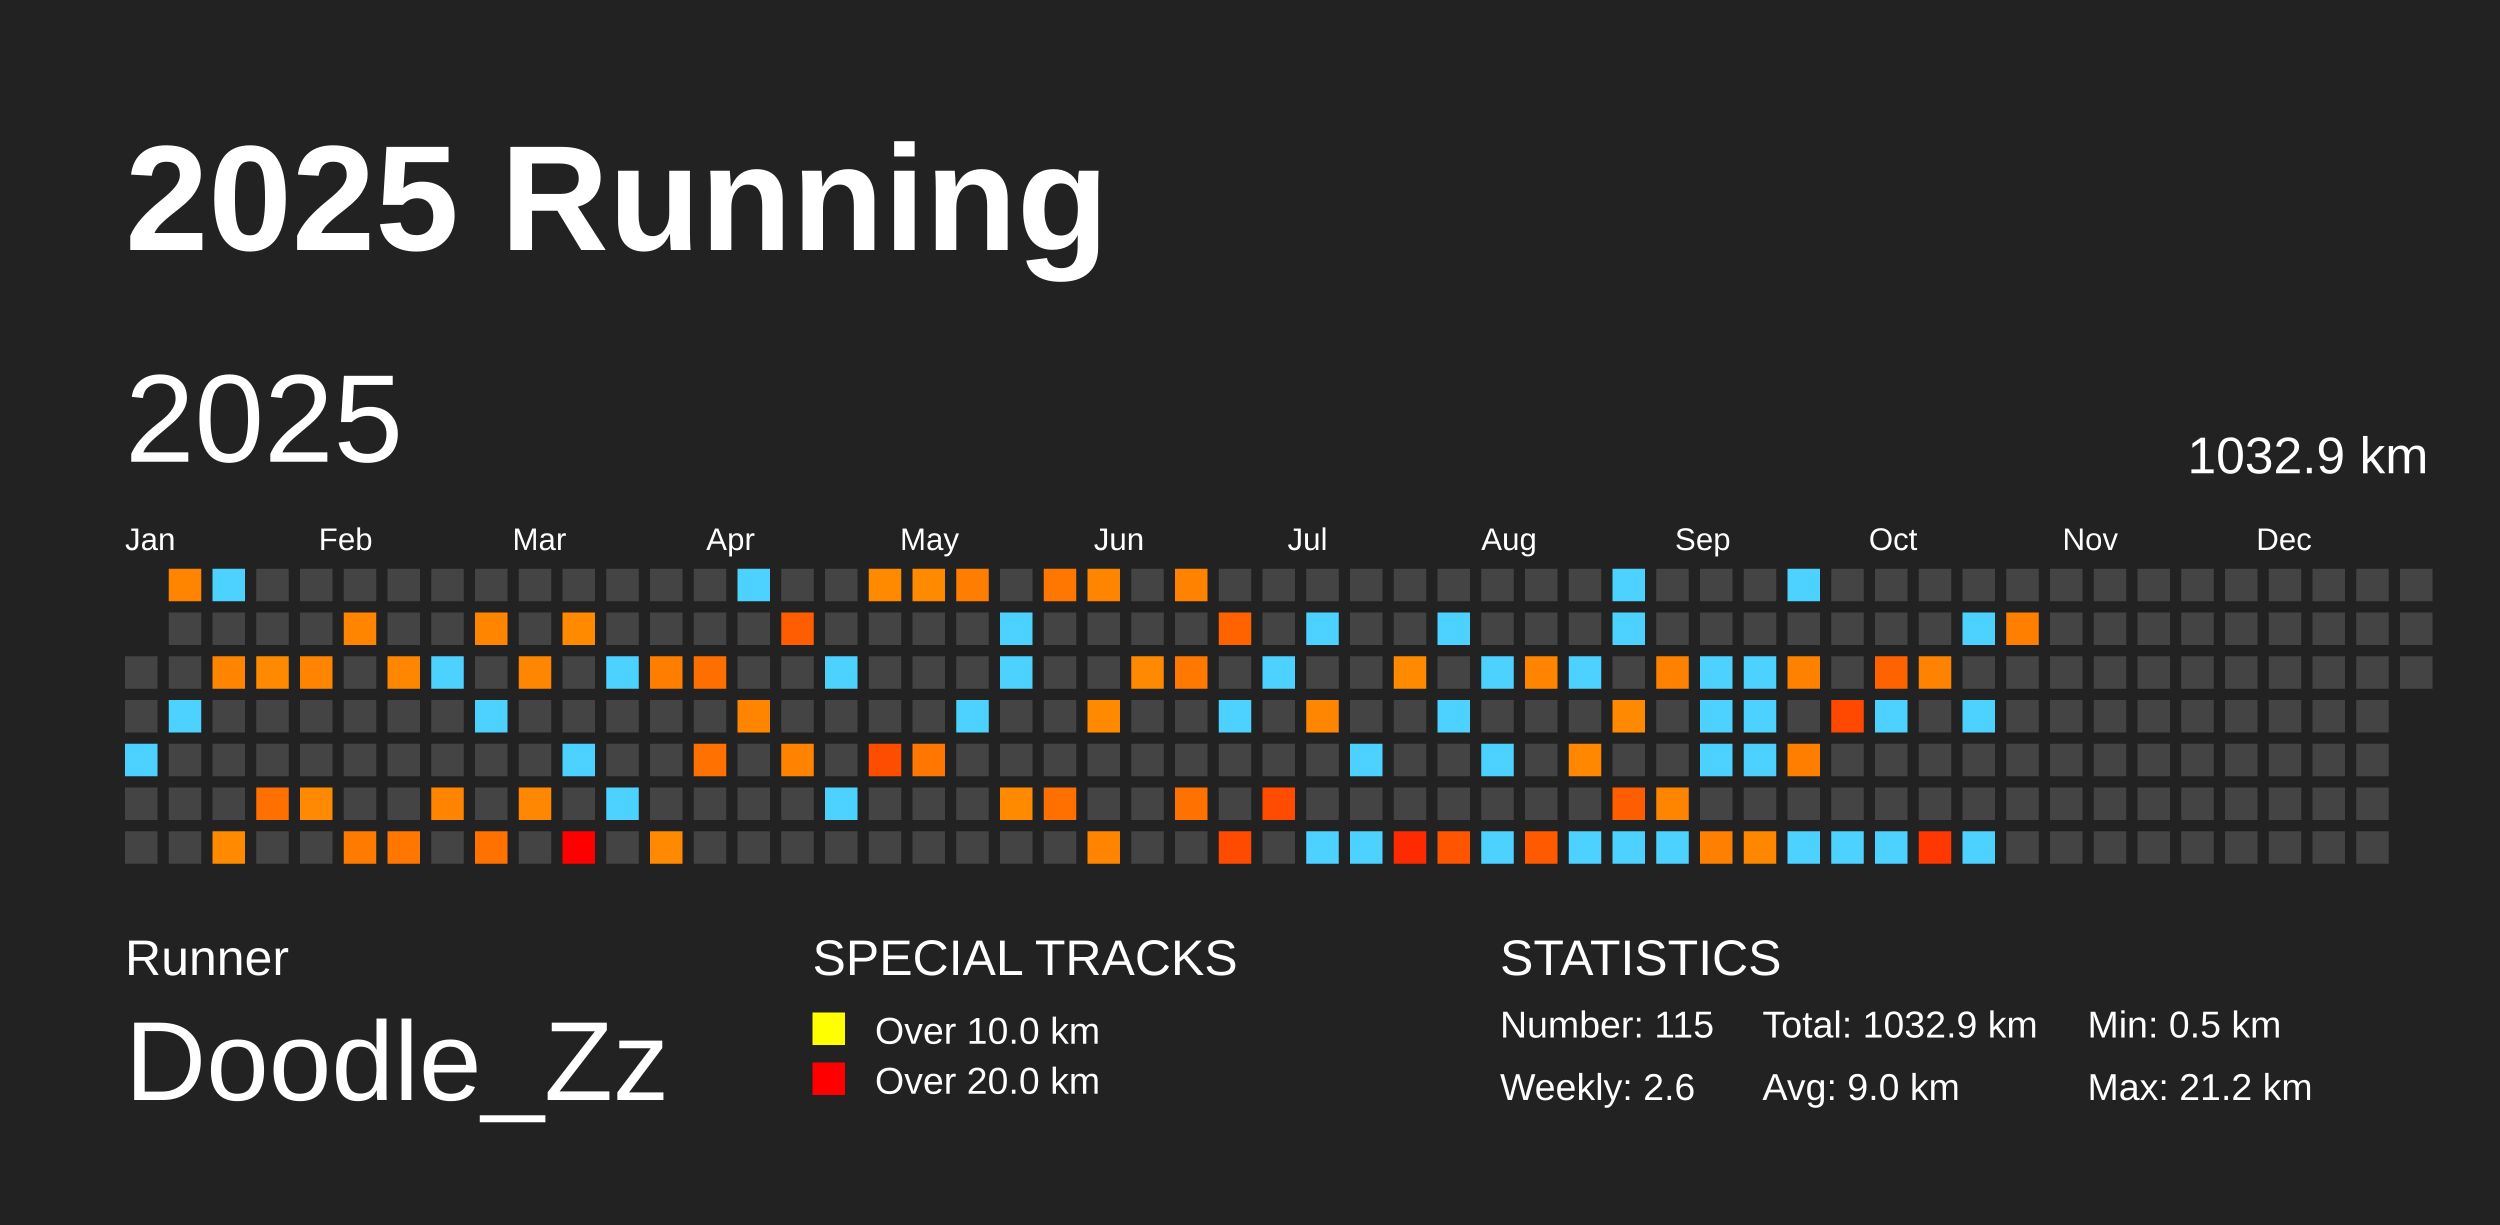
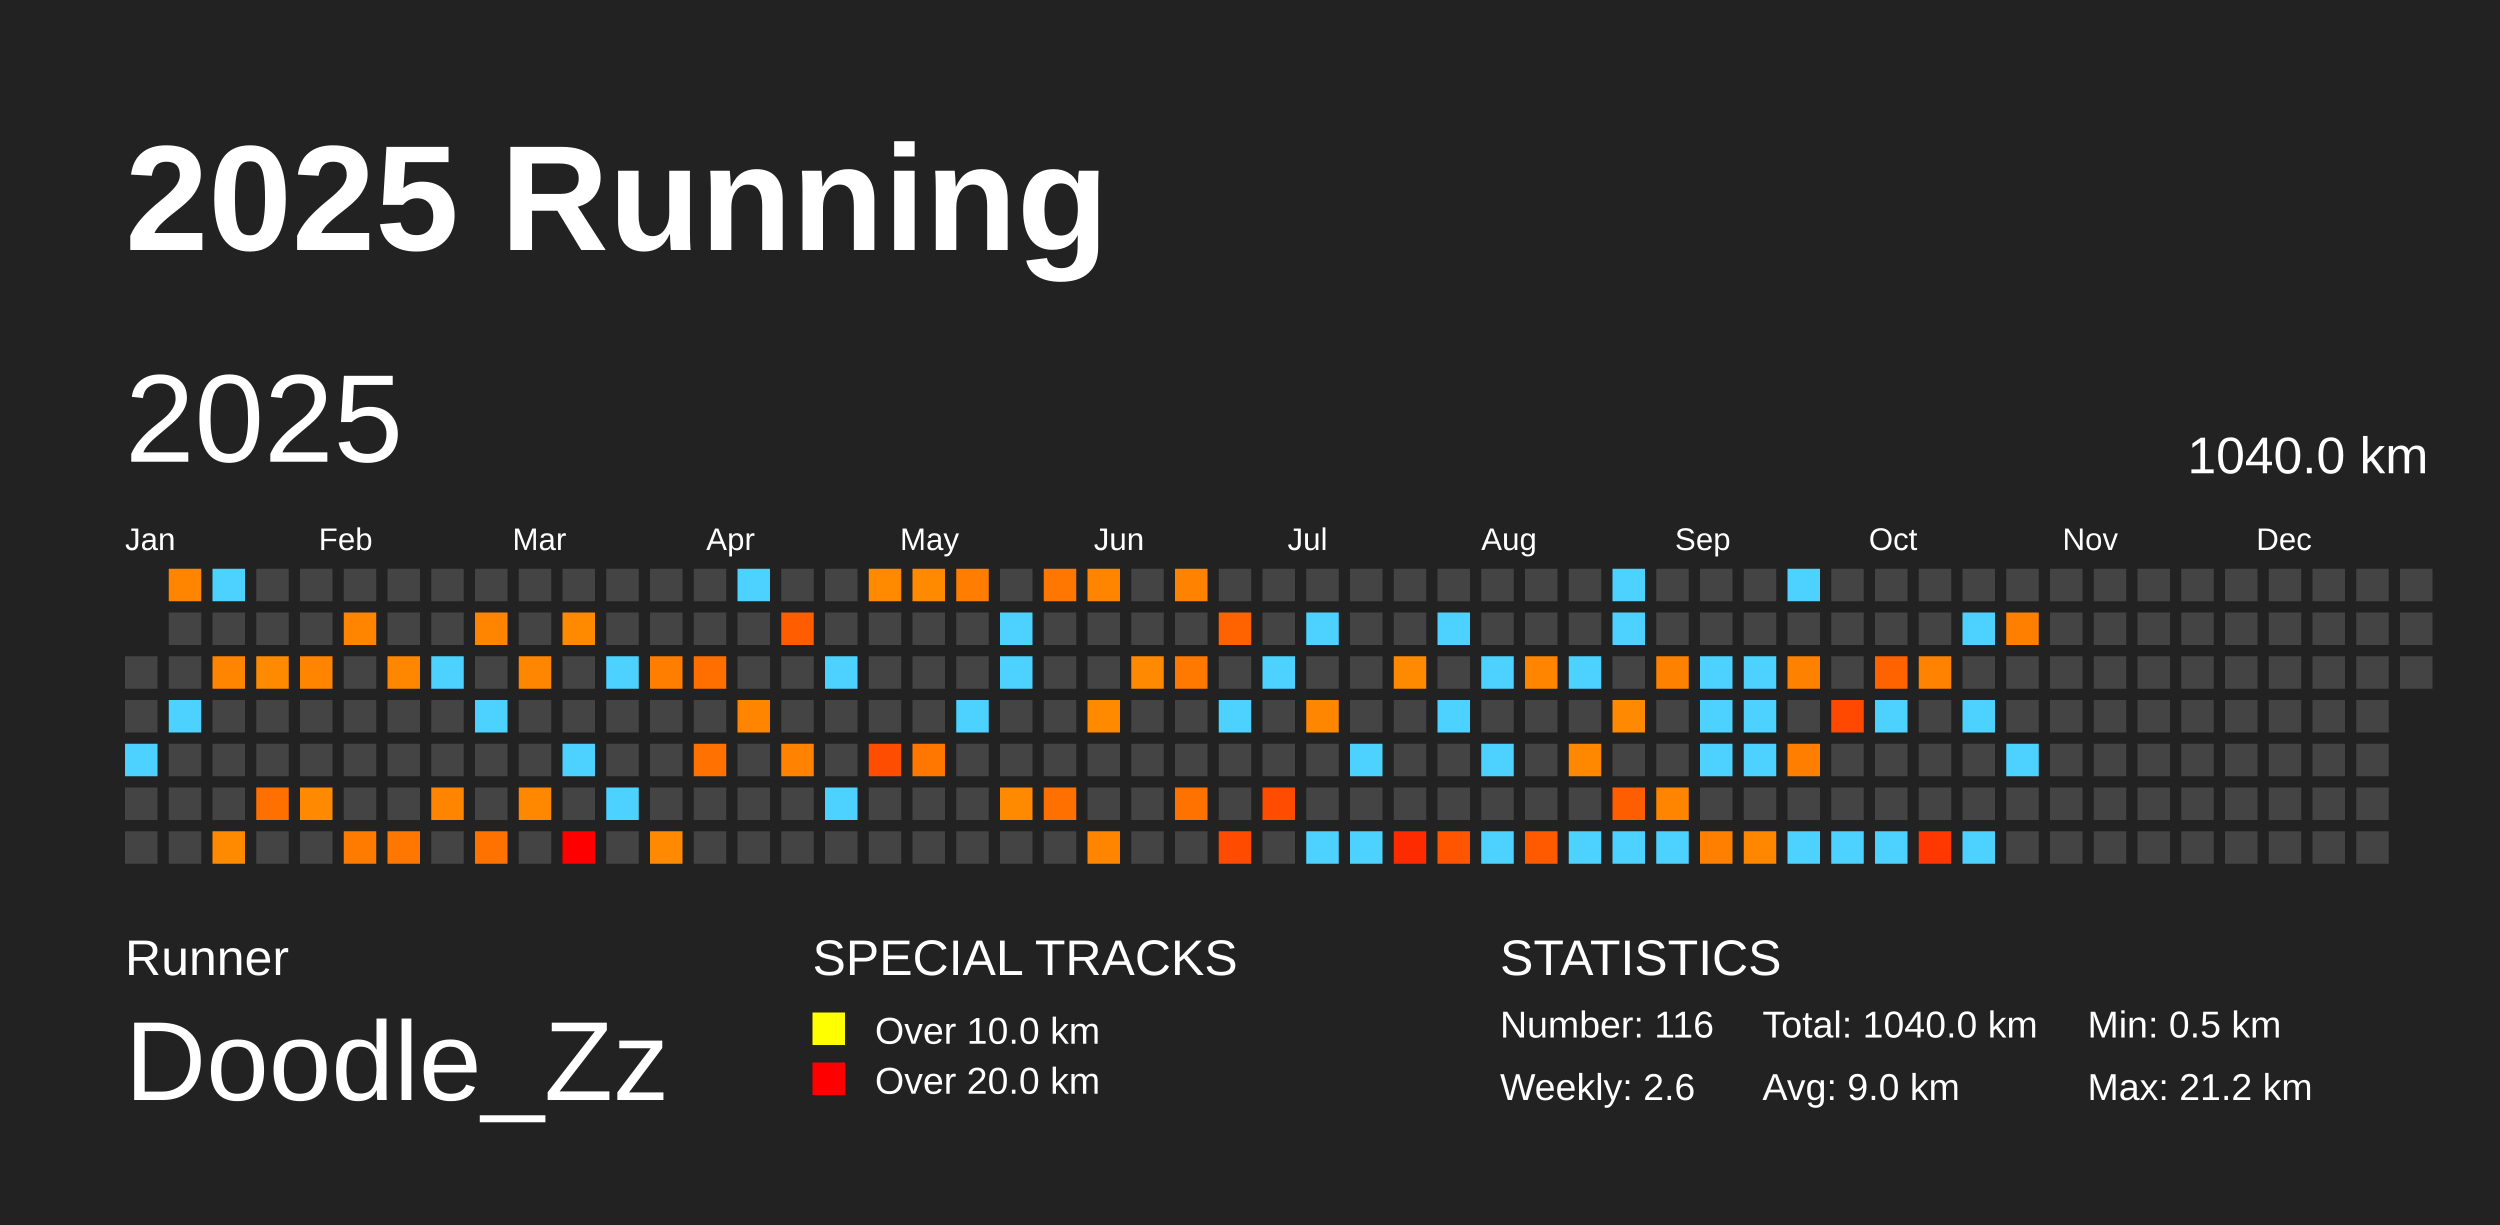
<svg xmlns="http://www.w3.org/2000/svg" baseProfile="full" height="98mm" version="1.1" viewBox="0,0,200,98" width="200mm">
  <defs />
  <rect fill="#222222" height="98" width="200" x="0" y="0" />
  <text fill="#FFFFFF" style="font-size:12px; font-family:Arial; font-weight:bold;" x="10" y="20">2025 Running</text>
  <text fill="#FFFFFF" style="font-size:4px; font-family:Arial" x="10" y="78">Runner</text>
  <text fill="#FFFFFF" style="font-size:9px; font-family:Arial" x="10" y="88">Doodle_Zz</text>
  <text fill="#FFFFFF" style="font-size:4px; font-family:Arial" x="65" y="78">SPECIAL TRACKS</text>
  <rect fill="yellow" height="2.6" width="2.6" x="65" y="81" />
  <text fill="#FFFFFF" style="font-size:3px; font-family:Arial" x="70" y="83.5">Over 10.0 km</text>
  <rect fill="red" height="2.6" width="2.6" x="65" y="85" />
  <text fill="#FFFFFF" style="font-size:3px; font-family:Arial" x="70" y="87.5">Over 20.0 km</text>
  <text fill="#FFFFFF" style="font-size:4px; font-family:Arial" x="120" y="78">STATISTICS</text>
-   <text fill="#FFFFFF" style="font-size:3px; font-family:Arial" x="120" y="83">Number: 115</text>
+   <text fill="#FFFFFF" style="font-size:3px; font-family:Arial" x="120" y="83">Number: 116</text>
  <text fill="#FFFFFF" style="font-size:3px; font-family:Arial" x="120" y="88">Weekly: 2.6</text>
-   <text fill="#FFFFFF" style="font-size:3px; font-family:Arial" x="141" y="83">Total: 1032.9 km</text>
+   <text fill="#FFFFFF" style="font-size:3px; font-family:Arial" x="141" y="83">Total: 1040.0 km</text>
  <text fill="#FFFFFF" style="font-size:3px; font-family:Arial" x="141" y="88">Avg: 9.0 km</text>
  <text fill="#FFFFFF" style="font-size:3px; font-family:Arial" x="167" y="83">Min: 0.5 km</text>
  <text fill="#FFFFFF" style="font-size:3px; font-family:Arial" x="167" y="88">Max: 21.2 km</text>
  <text dominant-baseline="hanging" fill="#FFFFFF" style="font-size:10.0px; font-family:Arial;" x="10" y="30">2025</text>
-   <text dominant-baseline="hanging" fill="#FFFFFF" style="font-size:4.125px; font-family:Arial;" x="175" y="35">1032.9 km</text>
+   <text dominant-baseline="hanging" fill="#FFFFFF" style="font-size:4.125px; font-family:Arial;" x="175" y="35">1040.0 km</text>
  <text fill="#FFFFFF" style="font-size:2.5px; font-family:Arial" x="10.0" y="44">Jan</text>
  <text fill="#FFFFFF" style="font-size:2.5px; font-family:Arial" x="25.5" y="44">Feb</text>
  <text fill="#FFFFFF" style="font-size:2.5px; font-family:Arial" x="41.0" y="44">Mar</text>
  <text fill="#FFFFFF" style="font-size:2.5px; font-family:Arial" x="56.5" y="44">Apr</text>
  <text fill="#FFFFFF" style="font-size:2.5px; font-family:Arial" x="72.0" y="44">May</text>
  <text fill="#FFFFFF" style="font-size:2.5px; font-family:Arial" x="87.5" y="44">Jun</text>
  <text fill="#FFFFFF" style="font-size:2.5px; font-family:Arial" x="103.0" y="44">Jul</text>
  <text fill="#FFFFFF" style="font-size:2.5px; font-family:Arial" x="118.5" y="44">Aug</text>
  <text fill="#FFFFFF" style="font-size:2.5px; font-family:Arial" x="134.0" y="44">Sep</text>
  <text fill="#FFFFFF" style="font-size:2.5px; font-family:Arial" x="149.5" y="44">Oct</text>
  <text fill="#FFFFFF" style="font-size:2.5px; font-family:Arial" x="165.0" y="44">Nov</text>
  <text fill="#FFFFFF" style="font-size:2.5px; font-family:Arial" x="180.5" y="44">Dec</text>
  <rect fill="#444444" height="2.6" width="2.6" x="10.0" y="52.5" />
  <rect fill="#444444" height="2.6" width="2.6" x="10.0" y="56.0" />
  <rect fill="#4dd2ff" height="2.6" width="2.6" x="10.0" y="59.5" />
  <rect fill="#444444" height="2.6" width="2.6" x="10.0" y="63.0" />
  <rect fill="#444444" height="2.6" width="2.6" x="10.0" y="66.5" />
  <rect fill="#ff8500" height="2.6" width="2.6" x="13.5" y="45.5" />
  <rect fill="#444444" height="2.6" width="2.6" x="13.5" y="49.0" />
  <rect fill="#444444" height="2.6" width="2.6" x="13.5" y="52.5" />
  <rect fill="#4dd2ff" height="2.6" width="2.6" x="13.5" y="56.0" />
  <rect fill="#444444" height="2.6" width="2.6" x="13.5" y="59.5" />
  <rect fill="#444444" height="2.6" width="2.6" x="13.5" y="63.0" />
  <rect fill="#444444" height="2.6" width="2.6" x="13.5" y="66.5" />
  <rect fill="#4dd2ff" height="2.6" width="2.6" x="17.0" y="45.5" />
  <rect fill="#444444" height="2.6" width="2.6" x="17.0" y="49.0" />
  <rect fill="#ff8400" height="2.6" width="2.6" x="17.0" y="52.5" />
  <rect fill="#444444" height="2.6" width="2.6" x="17.0" y="56.0" />
  <rect fill="#444444" height="2.6" width="2.6" x="17.0" y="59.5" />
  <rect fill="#444444" height="2.6" width="2.6" x="17.0" y="63.0" />
  <rect fill="#ff8a00" height="2.6" width="2.6" x="17.0" y="66.5" />
  <rect fill="#444444" height="2.6" width="2.6" x="20.5" y="45.5" />
  <rect fill="#444444" height="2.6" width="2.6" x="20.5" y="49.0" />
  <rect fill="#ff8a00" height="2.6" width="2.6" x="20.5" y="52.5" />
  <rect fill="#444444" height="2.6" width="2.6" x="20.5" y="56.0" />
  <rect fill="#444444" height="2.6" width="2.6" x="20.5" y="59.5" />
  <rect fill="#ff7000" height="2.6" width="2.6" x="20.5" y="63.0" />
  <rect fill="#444444" height="2.6" width="2.6" x="20.5" y="66.5" />
  <rect fill="#444444" height="2.6" width="2.6" x="24.0" y="45.5" />
  <rect fill="#444444" height="2.6" width="2.6" x="24.0" y="49.0" />
  <rect fill="#ff8400" height="2.6" width="2.6" x="24.0" y="52.5" />
  <rect fill="#444444" height="2.6" width="2.6" x="24.0" y="56.0" />
  <rect fill="#444444" height="2.6" width="2.6" x="24.0" y="59.5" />
  <rect fill="#ff8900" height="2.6" width="2.6" x="24.0" y="63.0" />
  <rect fill="#444444" height="2.6" width="2.6" x="24.0" y="66.5" />
  <rect fill="#444444" height="2.6" width="2.6" x="27.5" y="45.5" />
  <rect fill="#ff8400" height="2.6" width="2.6" x="27.5" y="49.0" />
  <rect fill="#444444" height="2.6" width="2.6" x="27.5" y="52.5" />
  <rect fill="#444444" height="2.6" width="2.6" x="27.5" y="56.0" />
  <rect fill="#444444" height="2.6" width="2.6" x="27.5" y="59.5" />
  <rect fill="#444444" height="2.6" width="2.6" x="27.5" y="63.0" />
  <rect fill="#ff7b00" height="2.6" width="2.6" x="27.5" y="66.5" />
  <rect fill="#444444" height="2.6" width="2.6" x="31.0" y="45.5" />
  <rect fill="#444444" height="2.6" width="2.6" x="31.0" y="49.0" />
  <rect fill="#ff8700" height="2.6" width="2.6" x="31.0" y="52.5" />
  <rect fill="#444444" height="2.6" width="2.6" x="31.0" y="56.0" />
  <rect fill="#444444" height="2.6" width="2.6" x="31.0" y="59.5" />
  <rect fill="#444444" height="2.6" width="2.6" x="31.0" y="63.0" />
  <rect fill="#ff7600" height="2.6" width="2.6" x="31.0" y="66.5" />
  <rect fill="#444444" height="2.6" width="2.6" x="34.5" y="45.5" />
  <rect fill="#444444" height="2.6" width="2.6" x="34.5" y="49.0" />
  <rect fill="#4dd2ff" height="2.6" width="2.6" x="34.5" y="52.5" />
  <rect fill="#444444" height="2.6" width="2.6" x="34.5" y="56.0" />
  <rect fill="#444444" height="2.6" width="2.6" x="34.5" y="59.5" />
  <rect fill="#ff8400" height="2.6" width="2.6" x="34.5" y="63.0" />
  <rect fill="#444444" height="2.6" width="2.6" x="34.5" y="66.5" />
  <rect fill="#444444" height="2.6" width="2.6" x="38.0" y="45.5" />
  <rect fill="#ff8500" height="2.6" width="2.6" x="38.0" y="49.0" />
  <rect fill="#444444" height="2.6" width="2.6" x="38.0" y="52.5" />
  <rect fill="#4dd2ff" height="2.6" width="2.6" x="38.0" y="56.0" />
  <rect fill="#444444" height="2.6" width="2.6" x="38.0" y="59.5" />
  <rect fill="#444444" height="2.6" width="2.6" x="38.0" y="63.0" />
  <rect fill="#ff7200" height="2.6" width="2.6" x="38.0" y="66.5" />
  <rect fill="#444444" height="2.6" width="2.6" x="41.5" y="45.5" />
  <rect fill="#444444" height="2.6" width="2.6" x="41.5" y="49.0" />
  <rect fill="#ff8600" height="2.6" width="2.6" x="41.5" y="52.5" />
  <rect fill="#444444" height="2.6" width="2.6" x="41.5" y="56.0" />
  <rect fill="#444444" height="2.6" width="2.6" x="41.5" y="59.5" />
  <rect fill="#ff8800" height="2.6" width="2.6" x="41.5" y="63.0" />
  <rect fill="#444444" height="2.6" width="2.6" x="41.5" y="66.5" />
  <rect fill="#444444" height="2.6" width="2.6" x="45.0" y="45.5" />
  <rect fill="#ff8a00" height="2.6" width="2.6" x="45.0" y="49.0" />
  <rect fill="#444444" height="2.6" width="2.6" x="45.0" y="52.5" />
  <rect fill="#444444" height="2.6" width="2.6" x="45.0" y="56.0" />
  <rect fill="#4dd2ff" height="2.6" width="2.6" x="45.0" y="59.5" />
  <rect fill="#444444" height="2.6" width="2.6" x="45.0" y="63.0" />
  <rect fill="red" height="2.6" width="2.6" x="45.0" y="66.5" />
  <rect fill="#444444" height="2.6" width="2.6" x="48.5" y="45.5" />
  <rect fill="#444444" height="2.6" width="2.6" x="48.5" y="49.0" />
  <rect fill="#4dd2ff" height="2.6" width="2.6" x="48.5" y="52.5" />
  <rect fill="#444444" height="2.6" width="2.6" x="48.5" y="56.0" />
  <rect fill="#444444" height="2.6" width="2.6" x="48.5" y="59.5" />
  <rect fill="#4dd2ff" height="2.6" width="2.6" x="48.5" y="63.0" />
  <rect fill="#444444" height="2.6" width="2.6" x="48.5" y="66.5" />
  <rect fill="#444444" height="2.6" width="2.6" x="52.0" y="45.5" />
  <rect fill="#444444" height="2.6" width="2.6" x="52.0" y="49.0" />
  <rect fill="#ff7e00" height="2.6" width="2.6" x="52.0" y="52.5" />
  <rect fill="#444444" height="2.6" width="2.6" x="52.0" y="56.0" />
  <rect fill="#444444" height="2.6" width="2.6" x="52.0" y="59.5" />
  <rect fill="#444444" height="2.6" width="2.6" x="52.0" y="63.0" />
  <rect fill="#ff8900" height="2.6" width="2.6" x="52.0" y="66.5" />
  <rect fill="#444444" height="2.6" width="2.6" x="55.5" y="45.5" />
  <rect fill="#444444" height="2.6" width="2.6" x="55.5" y="49.0" />
  <rect fill="#ff6f00" height="2.6" width="2.6" x="55.5" y="52.5" />
  <rect fill="#444444" height="2.6" width="2.6" x="55.5" y="56.0" />
  <rect fill="#ff7100" height="2.6" width="2.6" x="55.5" y="59.5" />
  <rect fill="#444444" height="2.6" width="2.6" x="55.5" y="63.0" />
  <rect fill="#444444" height="2.6" width="2.6" x="55.5" y="66.5" />
  <rect fill="#4dd2ff" height="2.6" width="2.6" x="59.0" y="45.5" />
  <rect fill="#444444" height="2.6" width="2.6" x="59.0" y="49.0" />
  <rect fill="#444444" height="2.6" width="2.6" x="59.0" y="52.5" />
  <rect fill="#ff8400" height="2.6" width="2.6" x="59.0" y="56.0" />
  <rect fill="#444444" height="2.6" width="2.6" x="59.0" y="59.5" />
  <rect fill="#444444" height="2.6" width="2.6" x="59.0" y="63.0" />
  <rect fill="#444444" height="2.6" width="2.6" x="59.0" y="66.5" />
  <rect fill="#444444" height="2.6" width="2.6" x="62.5" y="45.5" />
  <rect fill="#ff5d00" height="2.6" width="2.6" x="62.5" y="49.0" />
  <rect fill="#444444" height="2.6" width="2.6" x="62.5" y="52.5" />
  <rect fill="#444444" height="2.6" width="2.6" x="62.5" y="56.0" />
  <rect fill="#ff8200" height="2.6" width="2.6" x="62.5" y="59.5" />
  <rect fill="#444444" height="2.6" width="2.6" x="62.5" y="63.0" />
  <rect fill="#444444" height="2.6" width="2.6" x="62.5" y="66.5" />
  <rect fill="#444444" height="2.6" width="2.6" x="66.0" y="45.5" />
  <rect fill="#444444" height="2.6" width="2.6" x="66.0" y="49.0" />
  <rect fill="#4dd2ff" height="2.6" width="2.6" x="66.0" y="52.5" />
  <rect fill="#444444" height="2.6" width="2.6" x="66.0" y="56.0" />
  <rect fill="#444444" height="2.6" width="2.6" x="66.0" y="59.5" />
  <rect fill="#4dd2ff" height="2.6" width="2.6" x="66.0" y="63.0" />
  <rect fill="#444444" height="2.6" width="2.6" x="66.0" y="66.5" />
  <rect fill="#ff8a00" height="2.6" width="2.6" x="69.5" y="45.5" />
  <rect fill="#444444" height="2.6" width="2.6" x="69.5" y="49.0" />
  <rect fill="#444444" height="2.6" width="2.6" x="69.5" y="52.5" />
  <rect fill="#444444" height="2.6" width="2.6" x="69.5" y="56.0" />
  <rect fill="#ff4d00" height="2.6" width="2.6" x="69.5" y="59.5" />
  <rect fill="#444444" height="2.6" width="2.6" x="69.5" y="63.0" />
  <rect fill="#444444" height="2.6" width="2.6" x="69.5" y="66.5" />
  <rect fill="#ff8a00" height="2.6" width="2.6" x="73.0" y="45.5" />
  <rect fill="#444444" height="2.6" width="2.6" x="73.0" y="49.0" />
  <rect fill="#444444" height="2.6" width="2.6" x="73.0" y="52.5" />
  <rect fill="#444444" height="2.6" width="2.6" x="73.0" y="56.0" />
  <rect fill="#ff7600" height="2.6" width="2.6" x="73.0" y="59.5" />
  <rect fill="#444444" height="2.6" width="2.6" x="73.0" y="63.0" />
  <rect fill="#444444" height="2.6" width="2.6" x="73.0" y="66.5" />
  <rect fill="#ff7d00" height="2.6" width="2.6" x="76.5" y="45.5" />
  <rect fill="#444444" height="2.6" width="2.6" x="76.5" y="49.0" />
  <rect fill="#444444" height="2.6" width="2.6" x="76.5" y="52.5" />
  <rect fill="#4dd2ff" height="2.6" width="2.6" x="76.5" y="56.0" />
  <rect fill="#444444" height="2.6" width="2.6" x="76.5" y="59.5" />
  <rect fill="#444444" height="2.6" width="2.6" x="76.5" y="63.0" />
  <rect fill="#444444" height="2.6" width="2.6" x="76.5" y="66.5" />
  <rect fill="#444444" height="2.6" width="2.6" x="80.0" y="45.5" />
  <rect fill="#4dd2ff" height="2.6" width="2.6" x="80.0" y="49.0" />
  <rect fill="#4dd2ff" height="2.6" width="2.6" x="80.0" y="52.5" />
  <rect fill="#444444" height="2.6" width="2.6" x="80.0" y="56.0" />
  <rect fill="#444444" height="2.6" width="2.6" x="80.0" y="59.5" />
  <rect fill="#ff8a00" height="2.6" width="2.6" x="80.0" y="63.0" />
  <rect fill="#444444" height="2.6" width="2.6" x="80.0" y="66.5" />
  <rect fill="#ff7700" height="2.6" width="2.6" x="83.5" y="45.5" />
  <rect fill="#444444" height="2.6" width="2.6" x="83.5" y="49.0" />
  <rect fill="#444444" height="2.6" width="2.6" x="83.5" y="52.5" />
  <rect fill="#444444" height="2.6" width="2.6" x="83.5" y="56.0" />
  <rect fill="#444444" height="2.6" width="2.6" x="83.5" y="59.5" />
  <rect fill="#ff7000" height="2.6" width="2.6" x="83.5" y="63.0" />
  <rect fill="#444444" height="2.6" width="2.6" x="83.5" y="66.5" />
  <rect fill="#ff8400" height="2.6" width="2.6" x="87.0" y="45.5" />
  <rect fill="#444444" height="2.6" width="2.6" x="87.0" y="49.0" />
  <rect fill="#444444" height="2.6" width="2.6" x="87.0" y="52.5" />
  <rect fill="#ff8a00" height="2.6" width="2.6" x="87.0" y="56.0" />
  <rect fill="#444444" height="2.6" width="2.6" x="87.0" y="59.5" />
  <rect fill="#444444" height="2.6" width="2.6" x="87.0" y="63.0" />
  <rect fill="#ff8400" height="2.6" width="2.6" x="87.0" y="66.5" />
  <rect fill="#444444" height="2.6" width="2.6" x="90.5" y="45.5" />
  <rect fill="#444444" height="2.6" width="2.6" x="90.5" y="49.0" />
  <rect fill="#ff8900" height="2.6" width="2.6" x="90.5" y="52.5" />
  <rect fill="#444444" height="2.6" width="2.6" x="90.5" y="56.0" />
  <rect fill="#444444" height="2.6" width="2.6" x="90.5" y="59.5" />
  <rect fill="#444444" height="2.6" width="2.6" x="90.5" y="63.0" />
  <rect fill="#444444" height="2.6" width="2.6" x="90.5" y="66.5" />
  <rect fill="#ff8200" height="2.6" width="2.6" x="94.0" y="45.5" />
  <rect fill="#444444" height="2.6" width="2.6" x="94.0" y="49.0" />
  <rect fill="#ff7800" height="2.6" width="2.6" x="94.0" y="52.5" />
  <rect fill="#444444" height="2.6" width="2.6" x="94.0" y="56.0" />
  <rect fill="#444444" height="2.6" width="2.6" x="94.0" y="59.5" />
  <rect fill="#ff7200" height="2.6" width="2.6" x="94.0" y="63.0" />
  <rect fill="#444444" height="2.6" width="2.6" x="94.0" y="66.5" />
  <rect fill="#444444" height="2.6" width="2.6" x="97.5" y="45.5" />
  <rect fill="#ff6300" height="2.6" width="2.6" x="97.5" y="49.0" />
  <rect fill="#444444" height="2.6" width="2.6" x="97.5" y="52.5" />
  <rect fill="#4dd2ff" height="2.6" width="2.6" x="97.5" y="56.0" />
  <rect fill="#444444" height="2.6" width="2.6" x="97.5" y="59.5" />
  <rect fill="#444444" height="2.6" width="2.6" x="97.5" y="63.0" />
  <rect fill="#ff4b00" height="2.6" width="2.6" x="97.5" y="66.5" />
  <rect fill="#444444" height="2.6" width="2.6" x="101.0" y="45.5" />
  <rect fill="#444444" height="2.6" width="2.6" x="101.0" y="49.0" />
  <rect fill="#4dd2ff" height="2.6" width="2.6" x="101.0" y="52.5" />
  <rect fill="#444444" height="2.6" width="2.6" x="101.0" y="56.0" />
  <rect fill="#444444" height="2.6" width="2.6" x="101.0" y="59.5" />
  <rect fill="#ff4c00" height="2.6" width="2.6" x="101.0" y="63.0" />
  <rect fill="#444444" height="2.6" width="2.6" x="101.0" y="66.5" />
  <rect fill="#444444" height="2.6" width="2.6" x="104.5" y="45.5" />
  <rect fill="#4dd2ff" height="2.6" width="2.6" x="104.5" y="49.0" />
  <rect fill="#444444" height="2.6" width="2.6" x="104.5" y="52.5" />
  <rect fill="#ff8600" height="2.6" width="2.6" x="104.5" y="56.0" />
  <rect fill="#444444" height="2.6" width="2.6" x="104.5" y="59.5" />
  <rect fill="#444444" height="2.6" width="2.6" x="104.5" y="63.0" />
  <rect fill="#4dd2ff" height="2.6" width="2.6" x="104.5" y="66.5" />
  <rect fill="#444444" height="2.6" width="2.6" x="108.0" y="45.5" />
  <rect fill="#444444" height="2.6" width="2.6" x="108.0" y="49.0" />
  <rect fill="#444444" height="2.6" width="2.6" x="108.0" y="52.5" />
  <rect fill="#444444" height="2.6" width="2.6" x="108.0" y="56.0" />
  <rect fill="#4dd2ff" height="2.6" width="2.6" x="108.0" y="59.5" />
  <rect fill="#444444" height="2.6" width="2.6" x="108.0" y="63.0" />
  <rect fill="#4dd2ff" height="2.6" width="2.6" x="108.0" y="66.5" />
  <rect fill="#444444" height="2.6" width="2.6" x="111.5" y="45.5" />
  <rect fill="#444444" height="2.6" width="2.6" x="111.5" y="49.0" />
  <rect fill="#ff8a00" height="2.6" width="2.6" x="111.5" y="52.5" />
  <rect fill="#444444" height="2.6" width="2.6" x="111.5" y="56.0" />
  <rect fill="#444444" height="2.6" width="2.6" x="111.5" y="59.5" />
  <rect fill="#444444" height="2.6" width="2.6" x="111.5" y="63.0" />
  <rect fill="#ff2b00" height="2.6" width="2.6" x="111.5" y="66.5" />
  <rect fill="#444444" height="2.6" width="2.6" x="115.0" y="45.5" />
  <rect fill="#4dd2ff" height="2.6" width="2.6" x="115.0" y="49.0" />
  <rect fill="#444444" height="2.6" width="2.6" x="115.0" y="52.5" />
  <rect fill="#4dd2ff" height="2.6" width="2.6" x="115.0" y="56.0" />
  <rect fill="#444444" height="2.6" width="2.6" x="115.0" y="59.5" />
  <rect fill="#444444" height="2.6" width="2.6" x="115.0" y="63.0" />
  <rect fill="#ff5500" height="2.6" width="2.6" x="115.0" y="66.5" />
  <rect fill="#444444" height="2.6" width="2.6" x="118.5" y="45.5" />
  <rect fill="#444444" height="2.6" width="2.6" x="118.5" y="49.0" />
  <rect fill="#4dd2ff" height="2.6" width="2.6" x="118.5" y="52.5" />
  <rect fill="#444444" height="2.6" width="2.6" x="118.5" y="56.0" />
  <rect fill="#4dd2ff" height="2.6" width="2.6" x="118.5" y="59.5" />
  <rect fill="#444444" height="2.6" width="2.6" x="118.5" y="63.0" />
  <rect fill="#4dd2ff" height="2.6" width="2.6" x="118.5" y="66.5" />
  <rect fill="#444444" height="2.6" width="2.6" x="122.0" y="45.5" />
  <rect fill="#444444" height="2.6" width="2.6" x="122.0" y="49.0" />
  <rect fill="#ff8500" height="2.6" width="2.6" x="122.0" y="52.5" />
  <rect fill="#444444" height="2.6" width="2.6" x="122.0" y="56.0" />
  <rect fill="#444444" height="2.6" width="2.6" x="122.0" y="59.5" />
  <rect fill="#444444" height="2.6" width="2.6" x="122.0" y="63.0" />
  <rect fill="#ff5a00" height="2.6" width="2.6" x="122.0" y="66.5" />
  <rect fill="#444444" height="2.6" width="2.6" x="125.5" y="45.5" />
  <rect fill="#444444" height="2.6" width="2.6" x="125.5" y="49.0" />
  <rect fill="#4dd2ff" height="2.6" width="2.6" x="125.5" y="52.5" />
  <rect fill="#444444" height="2.6" width="2.6" x="125.5" y="56.0" />
  <rect fill="#ff8800" height="2.6" width="2.6" x="125.5" y="59.5" />
  <rect fill="#444444" height="2.6" width="2.6" x="125.5" y="63.0" />
  <rect fill="#4dd2ff" height="2.6" width="2.6" x="125.5" y="66.5" />
  <rect fill="#4dd2ff" height="2.6" width="2.6" x="129.0" y="45.5" />
  <rect fill="#4dd2ff" height="2.6" width="2.6" x="129.0" y="49.0" />
  <rect fill="#444444" height="2.6" width="2.6" x="129.0" y="52.5" />
  <rect fill="#ff8900" height="2.6" width="2.6" x="129.0" y="56.0" />
  <rect fill="#444444" height="2.6" width="2.6" x="129.0" y="59.5" />
  <rect fill="#ff5e00" height="2.6" width="2.6" x="129.0" y="63.0" />
  <rect fill="#4dd2ff" height="2.6" width="2.6" x="129.0" y="66.5" />
  <rect fill="#444444" height="2.6" width="2.6" x="132.5" y="45.5" />
  <rect fill="#444444" height="2.6" width="2.6" x="132.5" y="49.0" />
  <rect fill="#ff8100" height="2.6" width="2.6" x="132.5" y="52.5" />
  <rect fill="#444444" height="2.6" width="2.6" x="132.5" y="56.0" />
  <rect fill="#444444" height="2.6" width="2.6" x="132.5" y="59.5" />
  <rect fill="#ff8500" height="2.6" width="2.6" x="132.5" y="63.0" />
  <rect fill="#4dd2ff" height="2.6" width="2.6" x="132.5" y="66.5" />
  <rect fill="#444444" height="2.6" width="2.6" x="136.0" y="45.5" />
  <rect fill="#444444" height="2.6" width="2.6" x="136.0" y="49.0" />
  <rect fill="#4dd2ff" height="2.6" width="2.6" x="136.0" y="52.5" />
  <rect fill="#4dd2ff" height="2.6" width="2.6" x="136.0" y="56.0" />
  <rect fill="#4dd2ff" height="2.6" width="2.6" x="136.0" y="59.5" />
  <rect fill="#444444" height="2.6" width="2.6" x="136.0" y="63.0" />
  <rect fill="#ff8000" height="2.6" width="2.6" x="136.0" y="66.5" />
  <rect fill="#444444" height="2.6" width="2.6" x="139.5" y="45.5" />
  <rect fill="#444444" height="2.6" width="2.6" x="139.5" y="49.0" />
  <rect fill="#4dd2ff" height="2.6" width="2.6" x="139.5" y="52.5" />
  <rect fill="#4dd2ff" height="2.6" width="2.6" x="139.5" y="56.0" />
  <rect fill="#4dd2ff" height="2.6" width="2.6" x="139.5" y="59.5" />
  <rect fill="#444444" height="2.6" width="2.6" x="139.5" y="63.0" />
  <rect fill="#ff8700" height="2.6" width="2.6" x="139.5" y="66.5" />
  <rect fill="#4dd2ff" height="2.6" width="2.6" x="143.0" y="45.5" />
  <rect fill="#444444" height="2.6" width="2.6" x="143.0" y="49.0" />
  <rect fill="#ff8100" height="2.6" width="2.6" x="143.0" y="52.5" />
  <rect fill="#444444" height="2.6" width="2.6" x="143.0" y="56.0" />
  <rect fill="#ff7e00" height="2.6" width="2.6" x="143.0" y="59.5" />
  <rect fill="#444444" height="2.6" width="2.6" x="143.0" y="63.0" />
  <rect fill="#4dd2ff" height="2.6" width="2.6" x="143.0" y="66.5" />
  <rect fill="#444444" height="2.6" width="2.6" x="146.5" y="45.5" />
  <rect fill="#444444" height="2.6" width="2.6" x="146.5" y="49.0" />
  <rect fill="#444444" height="2.6" width="2.6" x="146.5" y="52.5" />
  <rect fill="#ff4900" height="2.6" width="2.6" x="146.5" y="56.0" />
  <rect fill="#444444" height="2.6" width="2.6" x="146.5" y="59.5" />
  <rect fill="#444444" height="2.6" width="2.6" x="146.5" y="63.0" />
  <rect fill="#4dd2ff" height="2.6" width="2.6" x="146.5" y="66.5" />
  <rect fill="#444444" height="2.6" width="2.6" x="150.0" y="45.5" />
  <rect fill="#444444" height="2.6" width="2.6" x="150.0" y="49.0" />
  <rect fill="#ff6300" height="2.6" width="2.6" x="150.0" y="52.5" />
  <rect fill="#4dd2ff" height="2.6" width="2.6" x="150.0" y="56.0" />
  <rect fill="#444444" height="2.6" width="2.6" x="150.0" y="59.5" />
  <rect fill="#444444" height="2.6" width="2.6" x="150.0" y="63.0" />
  <rect fill="#4dd2ff" height="2.6" width="2.6" x="150.0" y="66.5" />
  <rect fill="#444444" height="2.6" width="2.6" x="153.5" y="45.5" />
  <rect fill="#444444" height="2.6" width="2.6" x="153.5" y="49.0" />
  <rect fill="#ff8200" height="2.6" width="2.6" x="153.5" y="52.5" />
  <rect fill="#444444" height="2.6" width="2.6" x="153.5" y="56.0" />
  <rect fill="#444444" height="2.6" width="2.6" x="153.5" y="59.5" />
  <rect fill="#444444" height="2.6" width="2.6" x="153.5" y="63.0" />
  <rect fill="#ff3700" height="2.6" width="2.6" x="153.5" y="66.5" />
  <rect fill="#444444" height="2.6" width="2.6" x="157.0" y="45.5" />
  <rect fill="#4dd2ff" height="2.6" width="2.6" x="157.0" y="49.0" />
  <rect fill="#444444" height="2.6" width="2.6" x="157.0" y="52.5" />
  <rect fill="#4dd2ff" height="2.6" width="2.6" x="157.0" y="56.0" />
  <rect fill="#444444" height="2.6" width="2.6" x="157.0" y="59.5" />
  <rect fill="#444444" height="2.6" width="2.6" x="157.0" y="63.0" />
  <rect fill="#4dd2ff" height="2.6" width="2.6" x="157.0" y="66.5" />
  <rect fill="#444444" height="2.6" width="2.6" x="160.5" y="45.5" />
  <rect fill="#ff8000" height="2.6" width="2.6" x="160.5" y="49.0" />
  <rect fill="#444444" height="2.6" width="2.6" x="160.5" y="52.5" />
  <rect fill="#444444" height="2.6" width="2.6" x="160.5" y="56.0" />
-   <rect fill="#444444" height="2.6" width="2.6" x="160.5" y="59.5" />
+   <rect fill="#4dd2ff" height="2.6" width="2.6" x="160.5" y="59.5" />
  <rect fill="#444444" height="2.6" width="2.6" x="160.5" y="63.0" />
  <rect fill="#444444" height="2.6" width="2.6" x="160.5" y="66.5" />
  <rect fill="#444444" height="2.6" width="2.6" x="164.0" y="45.5" />
  <rect fill="#444444" height="2.6" width="2.6" x="164.0" y="49.0" />
  <rect fill="#444444" height="2.6" width="2.6" x="164.0" y="52.5" />
  <rect fill="#444444" height="2.6" width="2.6" x="164.0" y="56.0" />
  <rect fill="#444444" height="2.6" width="2.6" x="164.0" y="59.5" />
  <rect fill="#444444" height="2.6" width="2.6" x="164.0" y="63.0" />
  <rect fill="#444444" height="2.6" width="2.6" x="164.0" y="66.5" />
  <rect fill="#444444" height="2.6" width="2.6" x="167.5" y="45.5" />
  <rect fill="#444444" height="2.6" width="2.6" x="167.5" y="49.0" />
  <rect fill="#444444" height="2.6" width="2.6" x="167.5" y="52.5" />
  <rect fill="#444444" height="2.6" width="2.6" x="167.5" y="56.0" />
  <rect fill="#444444" height="2.6" width="2.6" x="167.5" y="59.5" />
  <rect fill="#444444" height="2.6" width="2.6" x="167.5" y="63.0" />
  <rect fill="#444444" height="2.6" width="2.6" x="167.5" y="66.5" />
  <rect fill="#444444" height="2.6" width="2.6" x="171.0" y="45.5" />
  <rect fill="#444444" height="2.6" width="2.6" x="171.0" y="49.0" />
  <rect fill="#444444" height="2.6" width="2.6" x="171.0" y="52.5" />
  <rect fill="#444444" height="2.6" width="2.6" x="171.0" y="56.0" />
  <rect fill="#444444" height="2.6" width="2.6" x="171.0" y="59.5" />
  <rect fill="#444444" height="2.6" width="2.6" x="171.0" y="63.0" />
  <rect fill="#444444" height="2.6" width="2.6" x="171.0" y="66.5" />
  <rect fill="#444444" height="2.6" width="2.6" x="174.5" y="45.5" />
  <rect fill="#444444" height="2.6" width="2.6" x="174.5" y="49.0" />
  <rect fill="#444444" height="2.6" width="2.6" x="174.5" y="52.5" />
  <rect fill="#444444" height="2.6" width="2.6" x="174.5" y="56.0" />
  <rect fill="#444444" height="2.6" width="2.6" x="174.5" y="59.5" />
  <rect fill="#444444" height="2.6" width="2.6" x="174.5" y="63.0" />
  <rect fill="#444444" height="2.6" width="2.6" x="174.5" y="66.5" />
  <rect fill="#444444" height="2.6" width="2.6" x="178.0" y="45.5" />
  <rect fill="#444444" height="2.6" width="2.6" x="178.0" y="49.0" />
  <rect fill="#444444" height="2.6" width="2.6" x="178.0" y="52.5" />
  <rect fill="#444444" height="2.6" width="2.6" x="178.0" y="56.0" />
  <rect fill="#444444" height="2.6" width="2.6" x="178.0" y="59.5" />
  <rect fill="#444444" height="2.6" width="2.6" x="178.0" y="63.0" />
  <rect fill="#444444" height="2.6" width="2.6" x="178.0" y="66.5" />
  <rect fill="#444444" height="2.6" width="2.6" x="181.5" y="45.5" />
  <rect fill="#444444" height="2.6" width="2.6" x="181.5" y="49.0" />
  <rect fill="#444444" height="2.6" width="2.6" x="181.5" y="52.5" />
  <rect fill="#444444" height="2.6" width="2.6" x="181.5" y="56.0" />
  <rect fill="#444444" height="2.6" width="2.6" x="181.5" y="59.5" />
  <rect fill="#444444" height="2.6" width="2.6" x="181.5" y="63.0" />
  <rect fill="#444444" height="2.6" width="2.6" x="181.5" y="66.5" />
  <rect fill="#444444" height="2.6" width="2.6" x="185.0" y="45.5" />
  <rect fill="#444444" height="2.6" width="2.6" x="185.0" y="49.0" />
  <rect fill="#444444" height="2.6" width="2.6" x="185.0" y="52.5" />
  <rect fill="#444444" height="2.6" width="2.6" x="185.0" y="56.0" />
  <rect fill="#444444" height="2.6" width="2.6" x="185.0" y="59.5" />
  <rect fill="#444444" height="2.6" width="2.6" x="185.0" y="63.0" />
  <rect fill="#444444" height="2.6" width="2.6" x="185.0" y="66.5" />
  <rect fill="#444444" height="2.6" width="2.6" x="188.5" y="45.5" />
  <rect fill="#444444" height="2.6" width="2.6" x="188.5" y="49.0" />
  <rect fill="#444444" height="2.6" width="2.6" x="188.5" y="52.5" />
  <rect fill="#444444" height="2.6" width="2.6" x="188.5" y="56.0" />
  <rect fill="#444444" height="2.6" width="2.6" x="188.5" y="59.5" />
  <rect fill="#444444" height="2.6" width="2.6" x="188.5" y="63.0" />
  <rect fill="#444444" height="2.6" width="2.6" x="188.5" y="66.5" />
  <rect fill="#444444" height="2.6" width="2.6" x="192.0" y="45.5" />
  <rect fill="#444444" height="2.6" width="2.6" x="192.0" y="49.0" />
  <rect fill="#444444" height="2.6" width="2.6" x="192.0" y="52.5" />
</svg>
